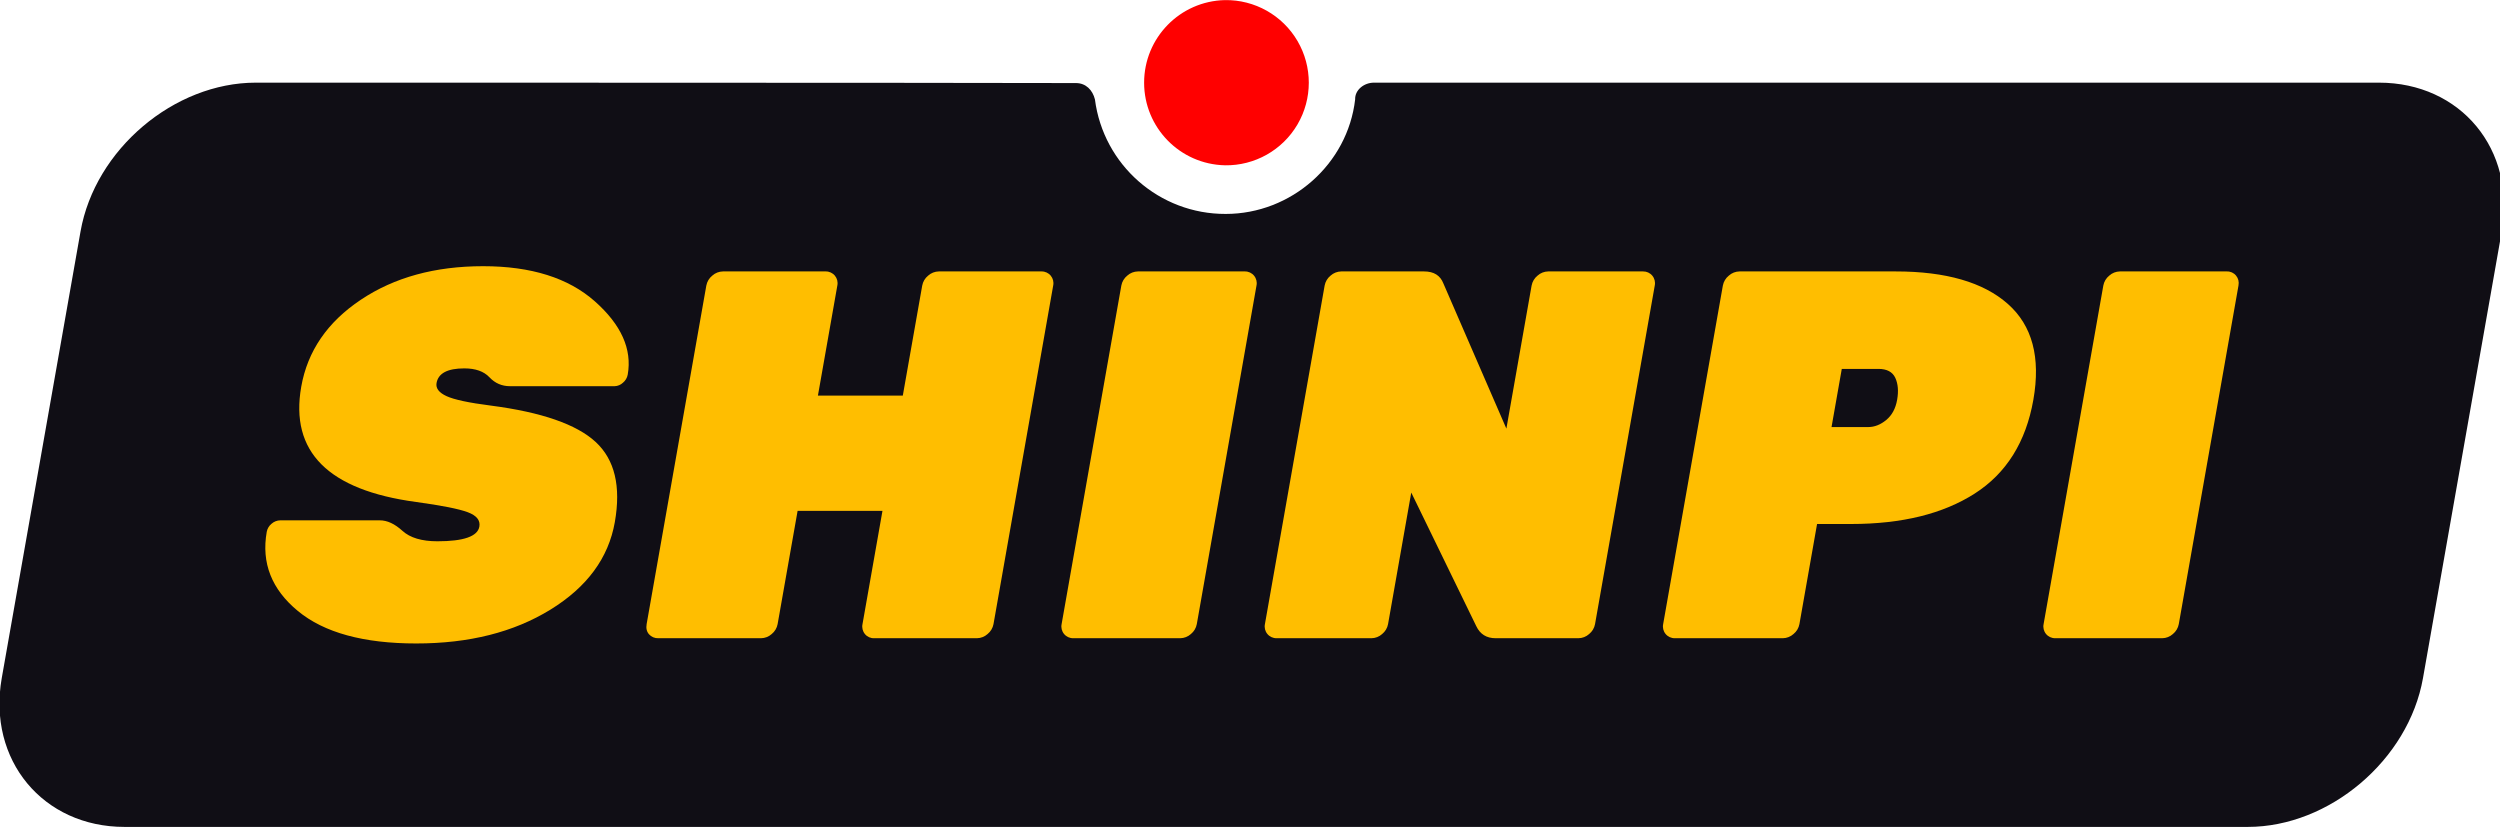
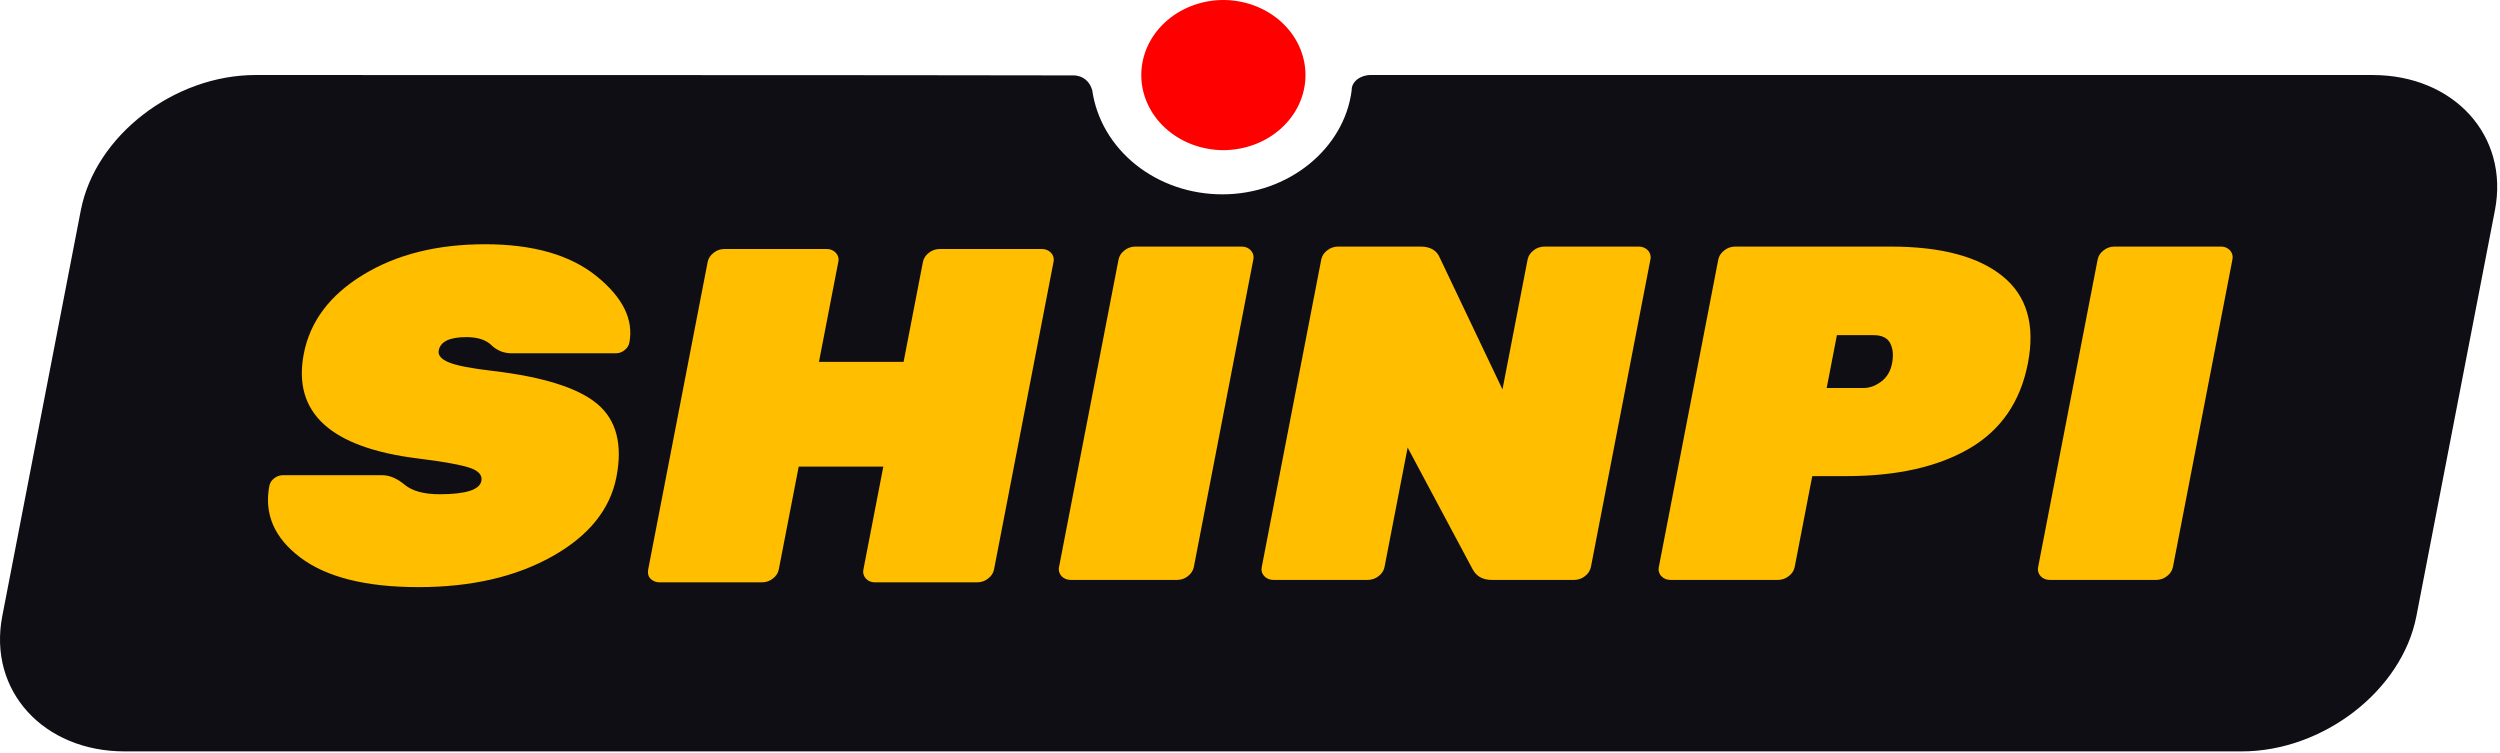
- <svg xmlns="http://www.w3.org/2000/svg" fill="none">
-   <path fill-rule="evenodd" clip-rule="evenodd" d="M52.962 4.808c-.112-.45-.436-.79-.917-.79-5.76-.02-39.675-.02-39.675-.02-3.94 0-7.774 3.22-8.475 7.2l-3.81 21.6c-.7 3.97 1.998 7.2 5.937 7.2h102.704c3.939 0 7.775-3.23 8.475-7.2l3.809-21.6c.702-3.98-1.997-7.2-5.936-7.2H66.46c-.48 0-.926.35-.911.81-.36 3.13-3.09 5.54-6.261 5.54a6.356 6.356 0 0 1-6.326-5.54Z" fill="#100E15" />
-   <path d="M14.571 18.705c.304-1.723 1.265-3.126 2.884-4.207 1.618-1.082 3.589-1.622 5.912-1.622 2.324 0 4.125.566 5.404 1.698 1.278 1.132 1.81 2.315 1.592 3.548a.657.657 0 0 1-.234.393.61.61 0 0 1-.397.165h-5.069c-.388 0-.718-.144-.989-.431-.27-.287-.675-.43-1.215-.43-.812 0-1.26.236-1.343.709-.045.253.117.465.483.633.369.17 1.08.322 2.138.457 2.462.32 4.153.908 5.076 1.761.923.854 1.231 2.146.926 3.878-.305 1.732-1.344 3.143-3.117 4.233-1.772 1.09-3.933 1.635-6.486 1.635-2.55 0-4.461-.524-5.729-1.572-1.269-1.047-1.77-2.323-1.505-3.827a.655.655 0 0 1 .234-.393.64.64 0 0 1 .422-.164h4.816c.354 0 .718.168 1.09.506.37.338.936.507 1.697.507 1.267 0 1.942-.236 2.026-.71.053-.303-.133-.536-.562-.696-.428-.16-1.26-.326-2.498-.495-4.258-.574-6.11-2.433-5.556-5.576ZM45.412 13.129h4.968a.567.567 0 0 1 .563.684l-2.887 16.374a.804.804 0 0 1-.287.482.784.784 0 0 1-.517.202h-4.968a.55.55 0 0 1-.447-.202.567.567 0 0 1-.117-.482l.965-5.475H38.58l-.966 5.475a.804.804 0 0 1-.287.482.784.784 0 0 1-.517.202h-4.968a.572.572 0 0 1-.448-.19c-.113-.127-.151-.291-.116-.494l2.887-16.374a.804.804 0 0 1 .288-.481.785.785 0 0 1 .518-.203h4.968a.567.567 0 0 1 .563.684l-.939 5.323h4.106l.939-5.323a.804.804 0 0 1 .287-.481.785.785 0 0 1 .518-.203Z" fill="#FFBE00" />
-   <path d="M59.248 7.996a3.996 3.996 0 1 0 0-7.991 3.996 3.996 0 0 0 0 7.99Z" fill="red" />
-   <path d="M57.086 30.871h-5.172a.566.566 0 0 1-.563-.684l2.888-16.374a.804.804 0 0 1 .287-.481.784.784 0 0 1 .517-.203h5.171a.567.567 0 0 1 .563.684L57.89 30.187a.804.804 0 0 1-.287.482.784.784 0 0 1-.517.202ZM74.89 13.129h4.587a.567.567 0 0 1 .564.684l-2.888 16.374a.804.804 0 0 1-.287.482.785.785 0 0 1-.518.202h-4.004c-.44 0-.751-.194-.936-.583l-3.145-6.463-1.122 6.362a.804.804 0 0 1-.287.482.784.784 0 0 1-.517.202h-4.588a.567.567 0 0 1-.564-.684l2.888-16.374a.804.804 0 0 1 .287-.481.785.785 0 0 1 .518-.203h4.005c.473 0 .784.194.935.583l3.046 7.02 1.22-6.919a.806.806 0 0 1 .288-.481.782.782 0 0 1 .517-.203ZM84.14 13.129h7.554c2.433 0 4.242.524 5.426 1.572 1.184 1.047 1.595 2.593 1.234 4.638-.36 2.044-1.307 3.557-2.84 4.537-1.532.98-3.524 1.47-5.974 1.47h-1.648l-.853 4.841a.804.804 0 0 1-.288.482.785.785 0 0 1-.517.202h-5.222a.567.567 0 0 1-.564-.684l2.887-16.374a.806.806 0 0 1 .289-.481.782.782 0 0 1 .517-.203Zm4.948 4.714-.496 2.814h1.775c.304 0 .594-.114.871-.342.277-.229.453-.554.527-.976.075-.423.043-.777-.09-1.065-.136-.287-.407-.43-.812-.43h-1.775ZM104.585 30.871h-5.172a.566.566 0 0 1-.563-.684l2.888-16.374a.805.805 0 0 1 .287-.481.784.784 0 0 1 .517-.203h5.171a.55.55 0 0 1 .446.203c.111.135.15.295.117.481l-2.887 16.374a.805.805 0 0 1-.287.482.784.784 0 0 1-.517.202Z" fill="#FFBE00" />
+ <svg xmlns="http://www.w3.org/2000/svg" width="123" height="37" viewBox="0 0 123 37" fill="none">
+   <path fill-rule="evenodd" clip-rule="evenodd" d="M53.738 4.44C53.624 4.024 53.296 3.71 52.808 3.71C46.967 3.691 12.571 3.691 12.571 3.691C8.575 3.691 4.687 6.668 3.976 10.347L0.112 30.313C-0.598 33.983 2.138 36.969 6.133 36.969H110.292C114.287 36.969 118.177 33.983 118.887 30.313L122.75 10.347C123.462 6.668 120.724 3.691 116.73 3.691H67.427C66.94 3.691 66.488 4.015 66.503 4.44C66.138 7.333 63.37 9.561 60.154 9.561C58.583 9.566 57.065 9.049 55.884 8.106C54.703 7.163 53.94 5.86 53.738 4.44Z" fill="#100E15" />
+   <path d="M14.947 17.405C15.255 15.812 16.23 14.515 17.872 13.516C19.513 12.516 21.512 12.017 23.867 12.017C26.224 12.017 28.051 12.54 29.348 13.586C30.644 14.633 31.184 15.726 30.963 16.866C30.934 17.009 30.849 17.138 30.725 17.229C30.616 17.323 30.473 17.377 30.323 17.382H25.182C24.788 17.382 24.454 17.249 24.179 16.983C23.905 16.718 23.494 16.586 22.947 16.586C22.123 16.586 21.669 16.804 21.585 17.241C21.539 17.475 21.703 17.671 22.075 17.826C22.449 17.984 23.17 18.124 24.243 18.249C26.74 18.545 28.454 19.088 29.391 19.877C30.327 20.666 30.639 21.86 30.33 23.461C30.02 25.062 28.967 26.367 27.169 27.374C25.372 28.382 23.18 28.886 20.591 28.886C18.005 28.886 16.067 28.401 14.781 27.433C13.494 26.465 12.986 25.285 13.254 23.895C13.283 23.752 13.367 23.623 13.492 23.532C13.609 23.435 13.761 23.381 13.92 23.38H18.804C19.163 23.38 19.532 23.535 19.909 23.848C20.285 24.16 20.858 24.317 21.63 24.317C22.915 24.317 23.6 24.098 23.685 23.66C23.739 23.38 23.55 23.165 23.115 23.017C22.681 22.869 21.837 22.715 20.582 22.559C16.263 22.029 14.385 20.31 14.947 17.405ZM46.225 12.251H51.263C51.349 12.249 51.435 12.266 51.513 12.299C51.591 12.332 51.66 12.381 51.715 12.442C51.77 12.502 51.809 12.574 51.83 12.65C51.85 12.726 51.852 12.806 51.834 12.883L48.906 28.019C48.871 28.194 48.768 28.352 48.615 28.464C48.471 28.583 48.285 28.649 48.091 28.651H43.052C42.966 28.654 42.88 28.639 42.802 28.606C42.723 28.574 42.654 28.525 42.599 28.464C42.544 28.403 42.504 28.331 42.483 28.254C42.463 28.177 42.462 28.096 42.48 28.019L43.459 22.958H39.296L38.316 28.019C38.281 28.194 38.178 28.352 38.025 28.464C37.881 28.583 37.695 28.649 37.501 28.651H32.462C32.377 28.654 32.292 28.64 32.214 28.609C32.135 28.579 32.065 28.533 32.008 28.475C31.894 28.358 31.855 28.206 31.89 28.019L34.818 12.883C34.854 12.708 34.958 12.55 35.111 12.438C35.255 12.319 35.441 12.253 35.636 12.251H40.674C40.761 12.249 40.846 12.266 40.924 12.299C41.002 12.332 41.072 12.381 41.127 12.442C41.181 12.502 41.221 12.574 41.241 12.65C41.262 12.726 41.263 12.806 41.245 12.883L40.293 17.803H44.457L45.409 12.883C45.445 12.708 45.548 12.55 45.7 12.438C45.844 12.319 46.03 12.253 46.225 12.251Z" fill="#FFBE00" />
+   <path d="M60.113 7.387C60.651 7.395 61.185 7.305 61.684 7.123C62.183 6.941 62.637 6.67 63.02 6.326C63.403 5.983 63.708 5.573 63.915 5.121C64.123 4.669 64.23 4.184 64.23 3.694C64.23 3.204 64.123 2.719 63.915 2.267C63.708 1.815 63.403 1.405 63.02 1.061C62.637 0.718 62.183 0.447 61.684 0.265C61.185 0.083 60.651 -0.007 60.113 0C59.054 0.022 58.047 0.421 57.306 1.111C56.566 1.801 56.151 2.728 56.151 3.693C56.151 4.659 56.566 5.586 57.306 6.276C58.047 6.966 59.054 7.366 60.113 7.387Z" fill="#FF0000" />
+   <path d="M57.921 28.532H52.675C52.589 28.533 52.504 28.517 52.425 28.484C52.347 28.451 52.278 28.402 52.223 28.341C52.168 28.281 52.129 28.209 52.108 28.133C52.088 28.056 52.086 27.977 52.104 27.9L55.033 12.764C55.069 12.589 55.172 12.431 55.324 12.319C55.468 12.201 55.655 12.134 55.849 12.132H61.093C61.179 12.131 61.265 12.147 61.343 12.18C61.421 12.213 61.49 12.262 61.545 12.323C61.6 12.384 61.639 12.455 61.66 12.531C61.68 12.608 61.682 12.687 61.664 12.764L58.736 27.9C58.701 28.075 58.597 28.233 58.445 28.345C58.301 28.464 58.115 28.53 57.921 28.532ZM75.977 12.132H80.629C80.715 12.131 80.801 12.147 80.879 12.18C80.957 12.213 81.027 12.262 81.082 12.322C81.137 12.383 81.176 12.454 81.197 12.531C81.217 12.607 81.219 12.687 81.201 12.764L78.272 27.9C78.237 28.075 78.133 28.233 77.981 28.345C77.837 28.464 77.65 28.53 77.455 28.532H73.395C72.948 28.532 72.633 28.353 72.445 27.993L69.256 22.019L68.118 27.9C68.083 28.075 67.98 28.233 67.827 28.345C67.683 28.464 67.497 28.53 67.303 28.532H62.65C62.563 28.533 62.478 28.517 62.399 28.484C62.321 28.451 62.252 28.402 62.197 28.341C62.142 28.281 62.102 28.209 62.082 28.133C62.061 28.056 62.06 27.977 62.078 27.9L63.542 20.332L65.007 12.764C65.042 12.589 65.145 12.431 65.298 12.319C65.442 12.201 65.629 12.134 65.823 12.132H69.885C70.364 12.132 70.68 12.311 70.833 12.671L73.922 19.16L75.159 12.764C75.195 12.589 75.299 12.431 75.451 12.319C75.595 12.201 75.783 12.134 75.977 12.132ZM85.358 12.132H93.019C95.486 12.132 97.321 12.616 98.522 13.585C99.722 14.553 100.139 15.982 99.773 17.872C99.408 19.762 98.448 21.16 96.893 22.066C95.339 22.972 93.319 23.425 90.834 23.425H89.163L88.298 27.9C88.262 28.076 88.159 28.234 88.006 28.345C87.862 28.464 87.675 28.53 87.481 28.532H82.186C82.099 28.533 82.013 28.517 81.935 28.484C81.857 28.451 81.787 28.402 81.733 28.341C81.677 28.281 81.638 28.209 81.618 28.133C81.597 28.056 81.596 27.977 81.614 27.9L84.541 12.764C84.578 12.589 84.681 12.431 84.835 12.319C84.978 12.201 85.164 12.134 85.358 12.132ZM90.376 16.489L89.873 19.091H91.673C91.981 19.091 92.275 18.985 92.556 18.774C92.837 18.563 93.016 18.262 93.091 17.872C93.167 17.481 93.134 17.154 92.999 16.888C92.862 16.622 92.587 16.49 92.176 16.49L90.376 16.489ZM106.092 28.532H100.847C100.761 28.533 100.675 28.517 100.597 28.484C100.518 28.451 100.449 28.402 100.394 28.341C100.339 28.281 100.3 28.209 100.28 28.133C100.259 28.056 100.258 27.977 100.276 27.9L103.205 12.764C103.24 12.589 103.344 12.431 103.496 12.319C103.64 12.201 103.826 12.134 104.02 12.132H109.265C109.351 12.129 109.436 12.145 109.515 12.177C109.593 12.21 109.663 12.258 109.717 12.319C109.829 12.444 109.869 12.592 109.836 12.764L106.908 27.9C106.872 28.075 106.769 28.233 106.617 28.345C106.473 28.464 106.286 28.53 106.092 28.532Z" fill="#FFBE00" />
</svg>
